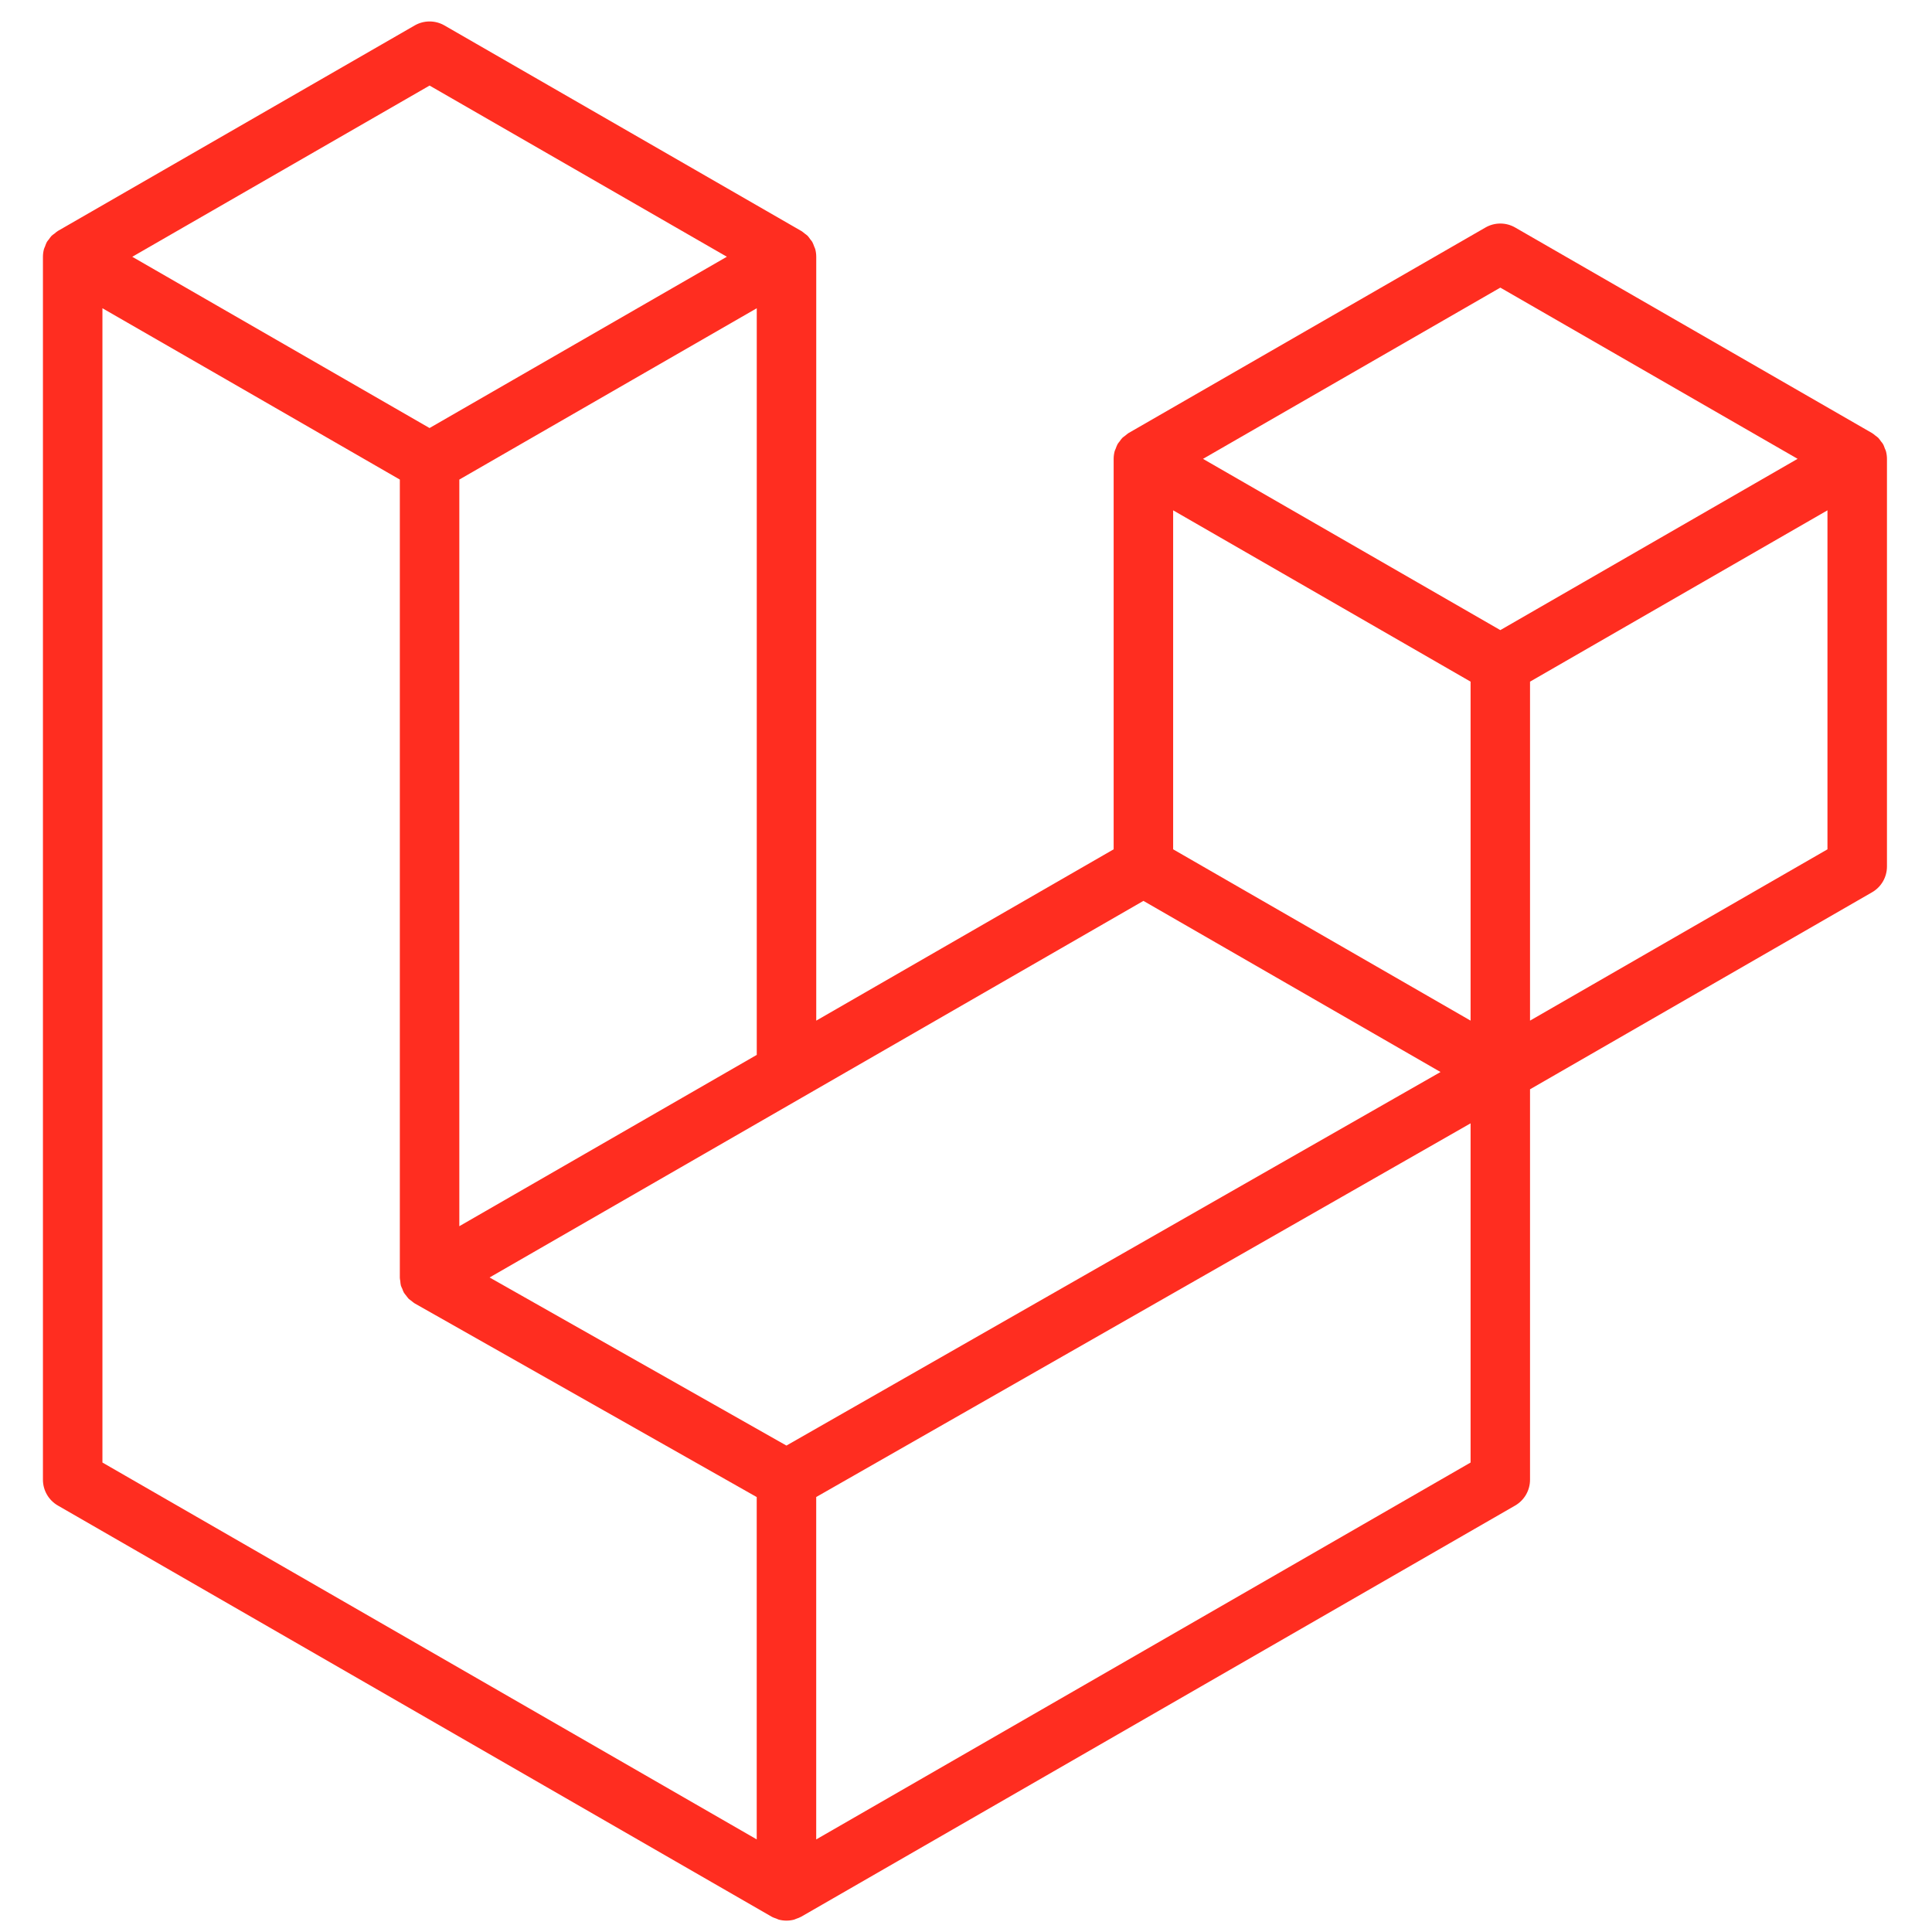
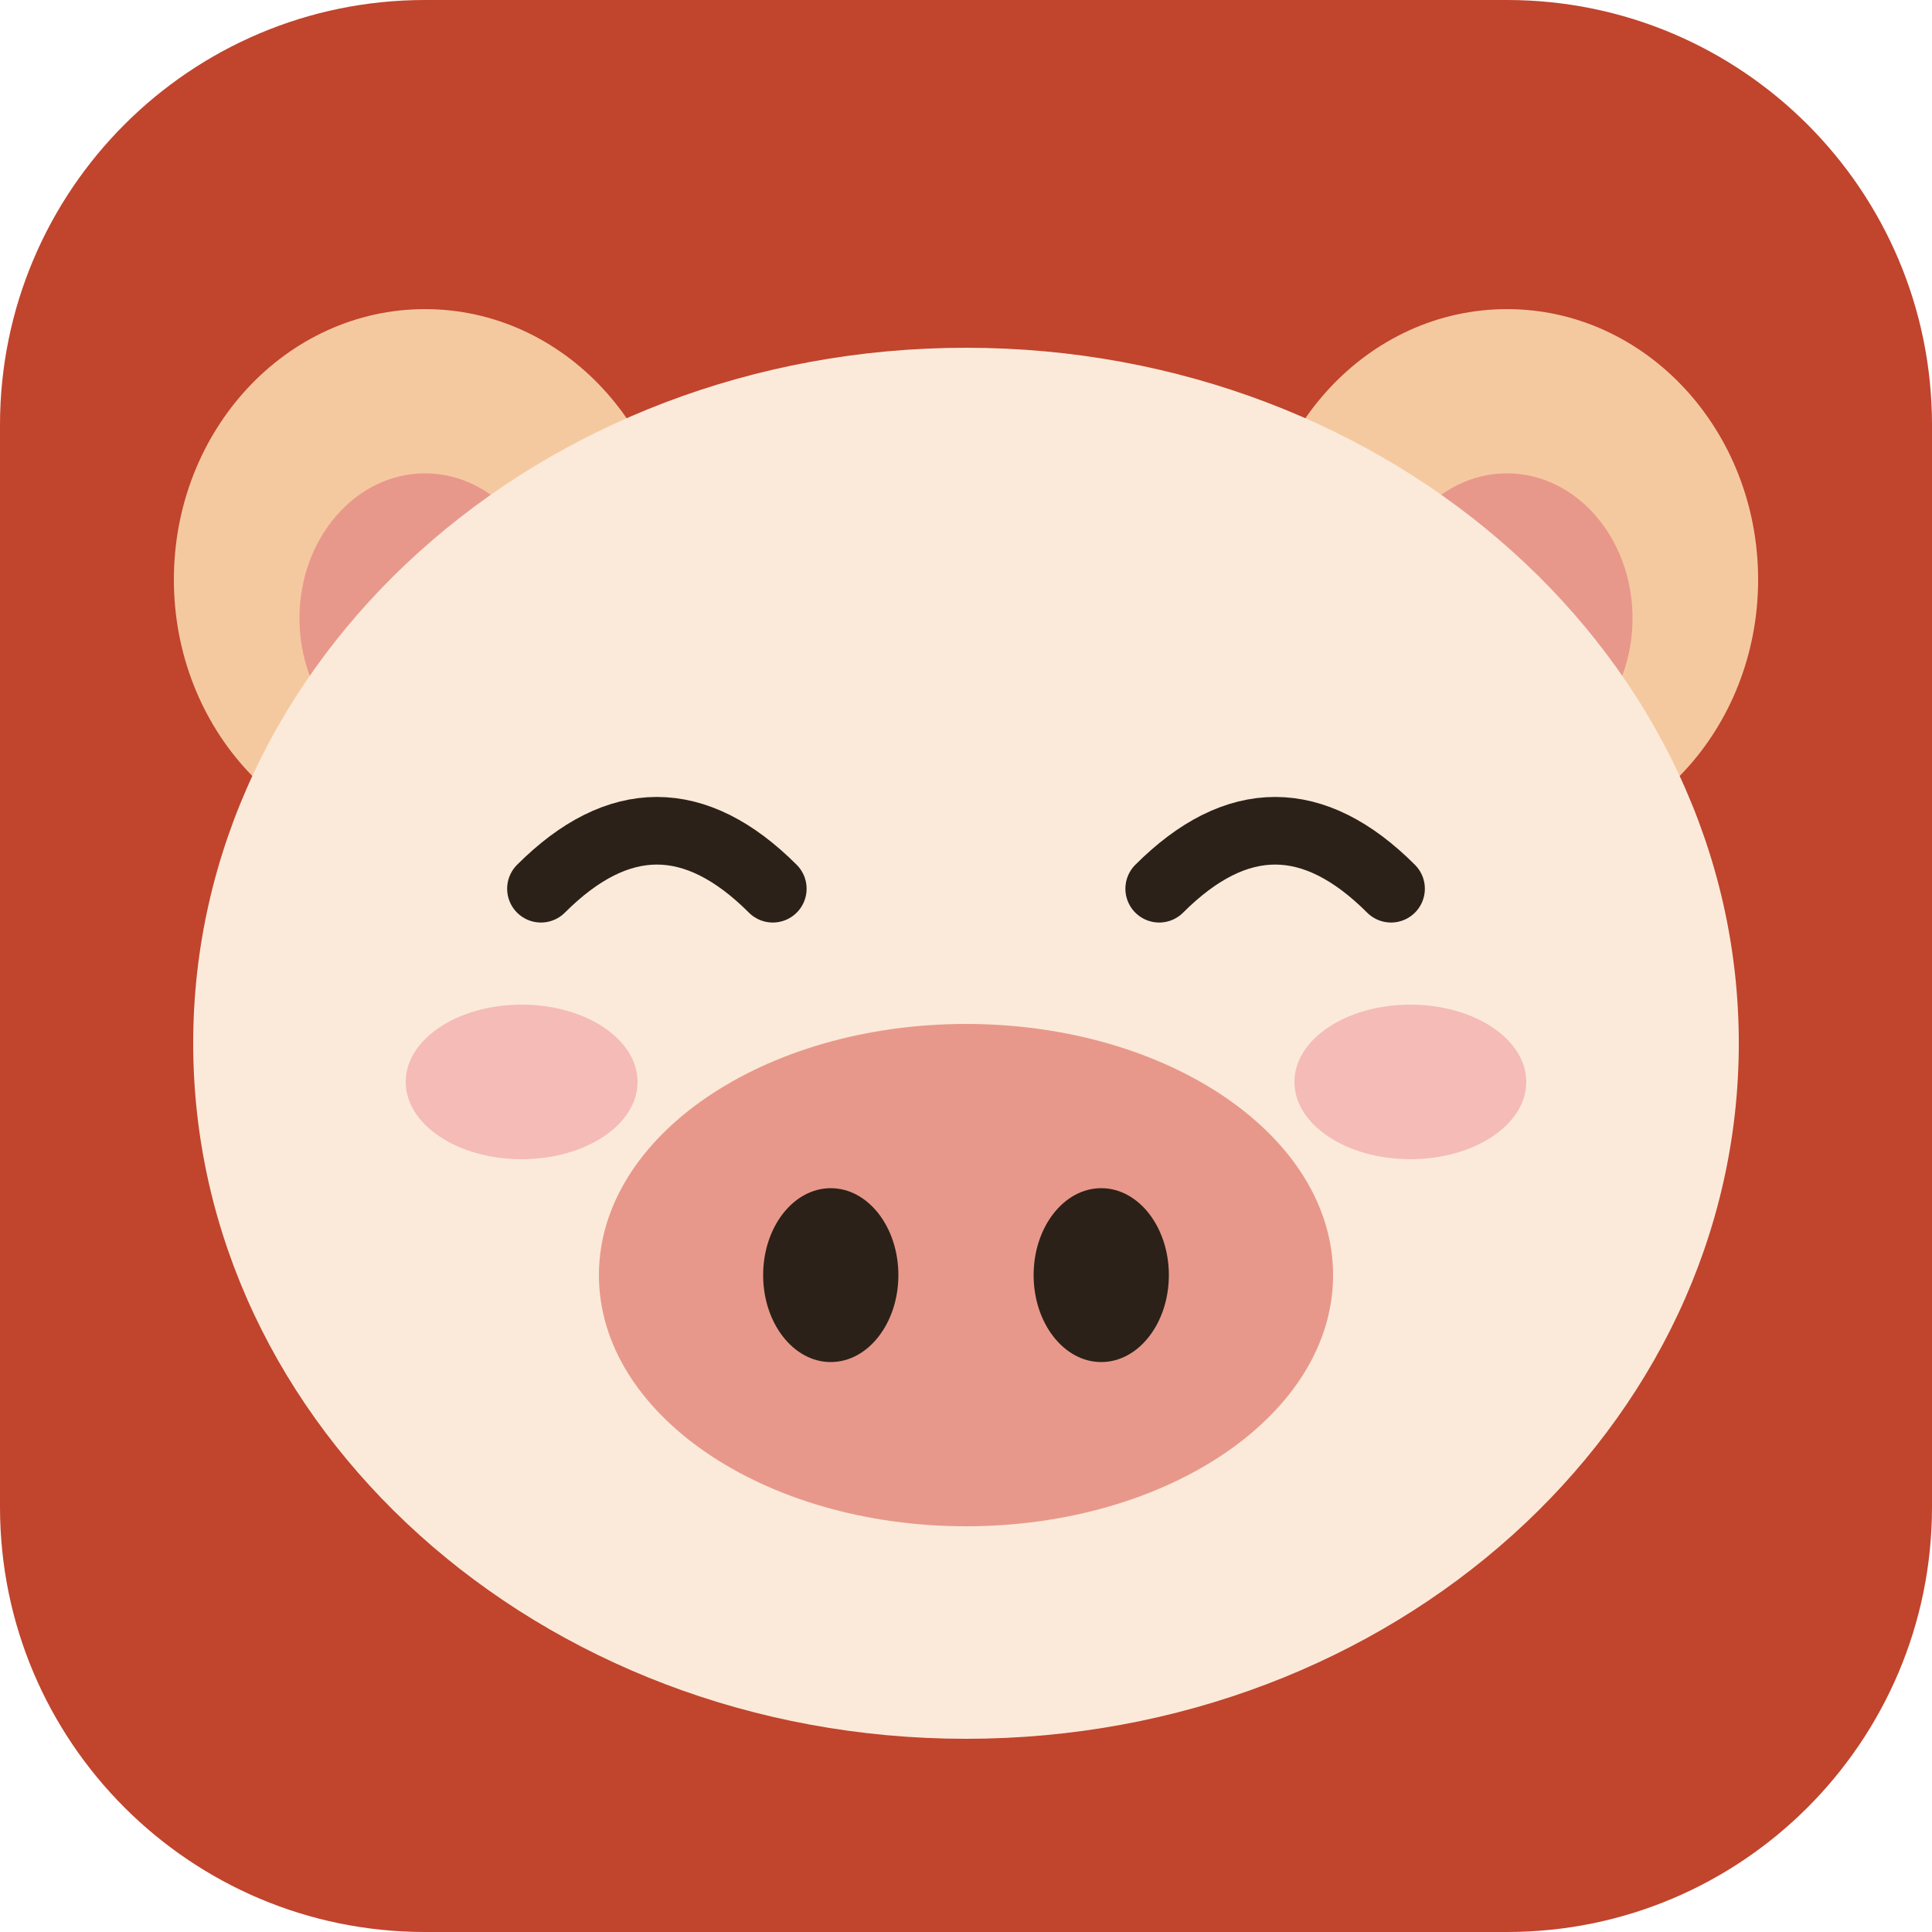
- <svg xmlns="http://www.w3.org/2000/svg" width="166" height="166" viewBox="0 0 166 166" fill="none">
-   <path fill-rule="evenodd" clip-rule="evenodd" d="M162.041 38.759C162.099 38.977 162.129 39.201 162.13 39.426V74.452C162.13 74.902 162.011 75.344 161.786 75.733C161.561 76.122 161.237 76.444 160.847 76.668L131.462 93.594V127.141C131.462 128.054 130.977 128.897 130.186 129.357L68.847 164.683C68.707 164.763 68.554 164.814 68.401 164.868C68.343 164.887 68.289 164.922 68.228 164.938C67.8 165.051 67.349 165.051 66.92 164.938C66.85 164.919 66.786 164.881 66.719 164.855C66.579 164.804 66.432 164.76 66.298 164.683L4.972 129.357C4.583 129.133 4.259 128.81 4.034 128.421C3.808 128.032 3.69 127.591 3.689 127.141L3.689 22.063C3.689 21.834 3.721 21.61 3.779 21.393C3.798 21.32 3.843 21.253 3.868 21.179C3.916 21.045 3.961 20.908 4.031 20.783C4.079 20.7 4.149 20.633 4.206 20.557C4.28 20.454 4.347 20.349 4.433 20.26C4.506 20.186 4.602 20.132 4.685 20.068C4.778 19.992 4.861 19.909 4.966 19.848L35.633 2.185C36.022 1.961 36.462 1.844 36.91 1.844C37.358 1.844 37.798 1.961 38.186 2.185L68.851 19.848H68.857C68.959 19.912 69.045 19.992 69.138 20.065C69.221 20.129 69.313 20.186 69.387 20.257C69.476 20.349 69.54 20.454 69.616 20.557C69.671 20.633 69.744 20.7 69.789 20.783C69.862 20.911 69.904 21.045 69.955 21.179C69.98 21.253 70.025 21.32 70.044 21.396C70.103 21.614 70.133 21.838 70.133 22.063V87.694L95.686 72.974V39.423C95.686 39.2 95.718 38.973 95.775 38.759C95.798 38.683 95.839 38.615 95.865 38.542C95.916 38.408 95.96 38.271 96.031 38.146C96.079 38.063 96.149 37.996 96.203 37.92C96.279 37.818 96.343 37.712 96.433 37.623C96.506 37.549 96.599 37.495 96.681 37.431C96.777 37.355 96.86 37.272 96.962 37.211L127.633 19.548C128.021 19.324 128.461 19.206 128.91 19.206C129.358 19.206 129.798 19.324 130.186 19.548L160.85 37.211C160.959 37.275 161.042 37.355 161.137 37.428C161.217 37.492 161.31 37.549 161.383 37.62C161.473 37.712 161.536 37.818 161.613 37.92C161.67 37.996 161.741 38.063 161.785 38.146C161.859 38.271 161.9 38.408 161.951 38.542C161.98 38.615 162.021 38.683 162.041 38.759ZM157.018 72.974V43.848L146.287 50.028L131.462 58.568V87.694L157.021 72.974H157.018ZM126.354 125.663V96.518L111.771 104.85L70.13 128.626V158.046L126.354 125.663ZM8.801 26.485V125.663L65.018 158.043V128.629L35.649 112L35.64 111.994L35.627 111.988C35.528 111.93 35.445 111.847 35.353 111.777C35.273 111.713 35.18 111.662 35.11 111.592L35.104 111.582C35.021 111.502 34.963 111.403 34.893 111.314C34.829 111.228 34.753 111.154 34.702 111.065L34.699 111.055C34.641 110.96 34.606 110.845 34.565 110.736C34.523 110.64 34.469 110.551 34.443 110.449C34.411 110.328 34.405 110.197 34.392 110.072C34.379 109.976 34.354 109.881 34.354 109.785V109.778V41.205L19.532 32.662L8.801 26.485ZM36.913 7.35L11.364 22.063L36.907 36.777L62.453 22.06L36.907 7.35H36.913ZM50.2 99.174L65.022 90.637V26.485L54.291 32.665L39.466 41.205V105.357L50.2 99.174ZM128.91 24.713L103.363 39.426L128.91 54.14L154.453 39.423L128.91 24.713ZM126.354 58.568L111.529 50.028L100.798 43.848V72.974L115.619 81.511L126.354 87.694V58.568ZM67.571 124.205L105.042 102.803L123.772 92.109L98.245 77.405L68.854 94.334L42.066 109.762L67.571 124.205Z" fill="#FF2D20" />
+ <svg xmlns="http://www.w3.org/2000/svg" viewBox="0 0 100 100" fill="none">
+   <rect width="100" height="100" rx="22" fill="#C1442D" />
+   <ellipse cx="22" cy="30" rx="13" ry="14" fill="#F5C9A0" />
+   <ellipse cx="78" cy="30" rx="13" ry="14" fill="#F5C9A0" />
+   <ellipse cx="22" cy="32" rx="6.5" ry="7.5" fill="#E8988A" />
+   <ellipse cx="78" cy="32" rx="6.5" ry="7.5" fill="#E8988A" />
+   <ellipse cx="50" cy="54" rx="40" ry="36" fill="#FBEADA" />
+   <path d="M28 46 Q34 40 40 46" stroke="#2B2118" stroke-width="3.5" fill="none" stroke-linecap="round" />
+   <path d="M60 46 Q66 40 72 46" stroke="#2B2118" stroke-width="3.5" fill="none" stroke-linecap="round" />
+   <ellipse cx="27" cy="56" rx="6" ry="4" fill="#F2A6A6" opacity="0.7" />
+   <ellipse cx="73" cy="56" rx="6" ry="4" fill="#F2A6A6" opacity="0.7" />
+   <ellipse cx="50" cy="66" rx="19" ry="13" fill="#E8988A" />
+   <ellipse cx="43" cy="66" rx="3.5" ry="4.5" fill="#2B2118" />
+   <ellipse cx="57" cy="66" rx="3.5" ry="4.5" fill="#2B2118" />
</svg>
